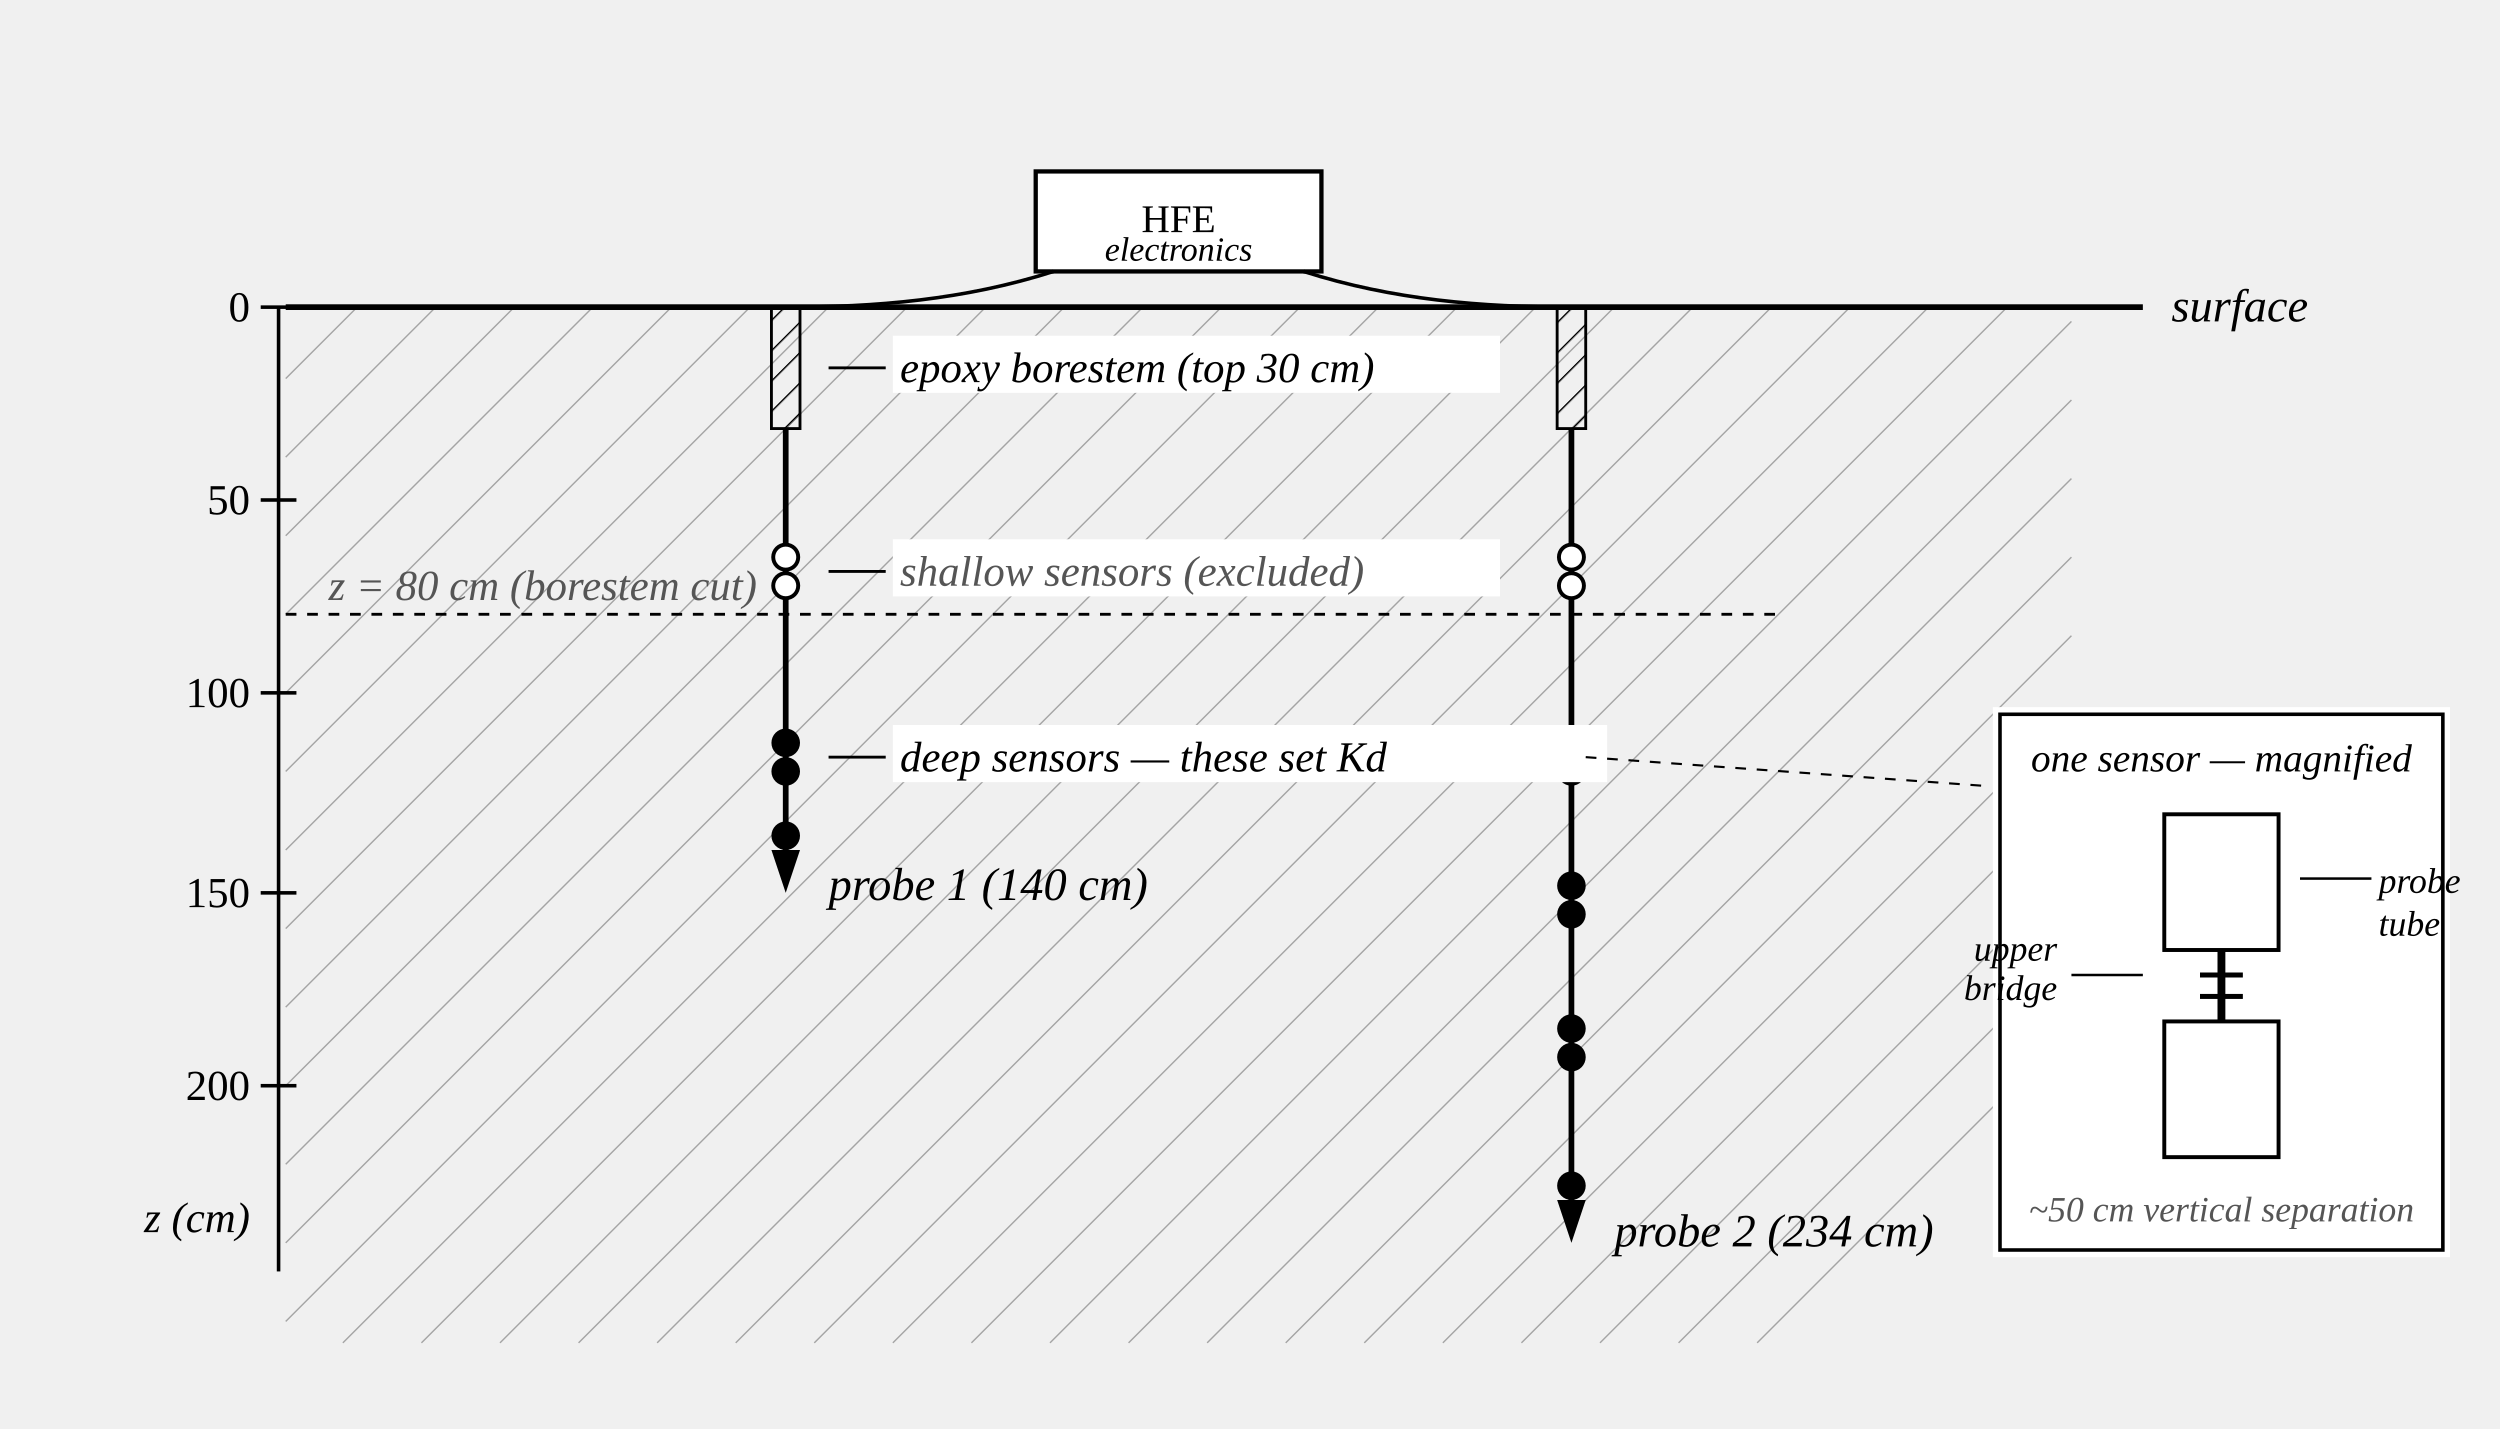
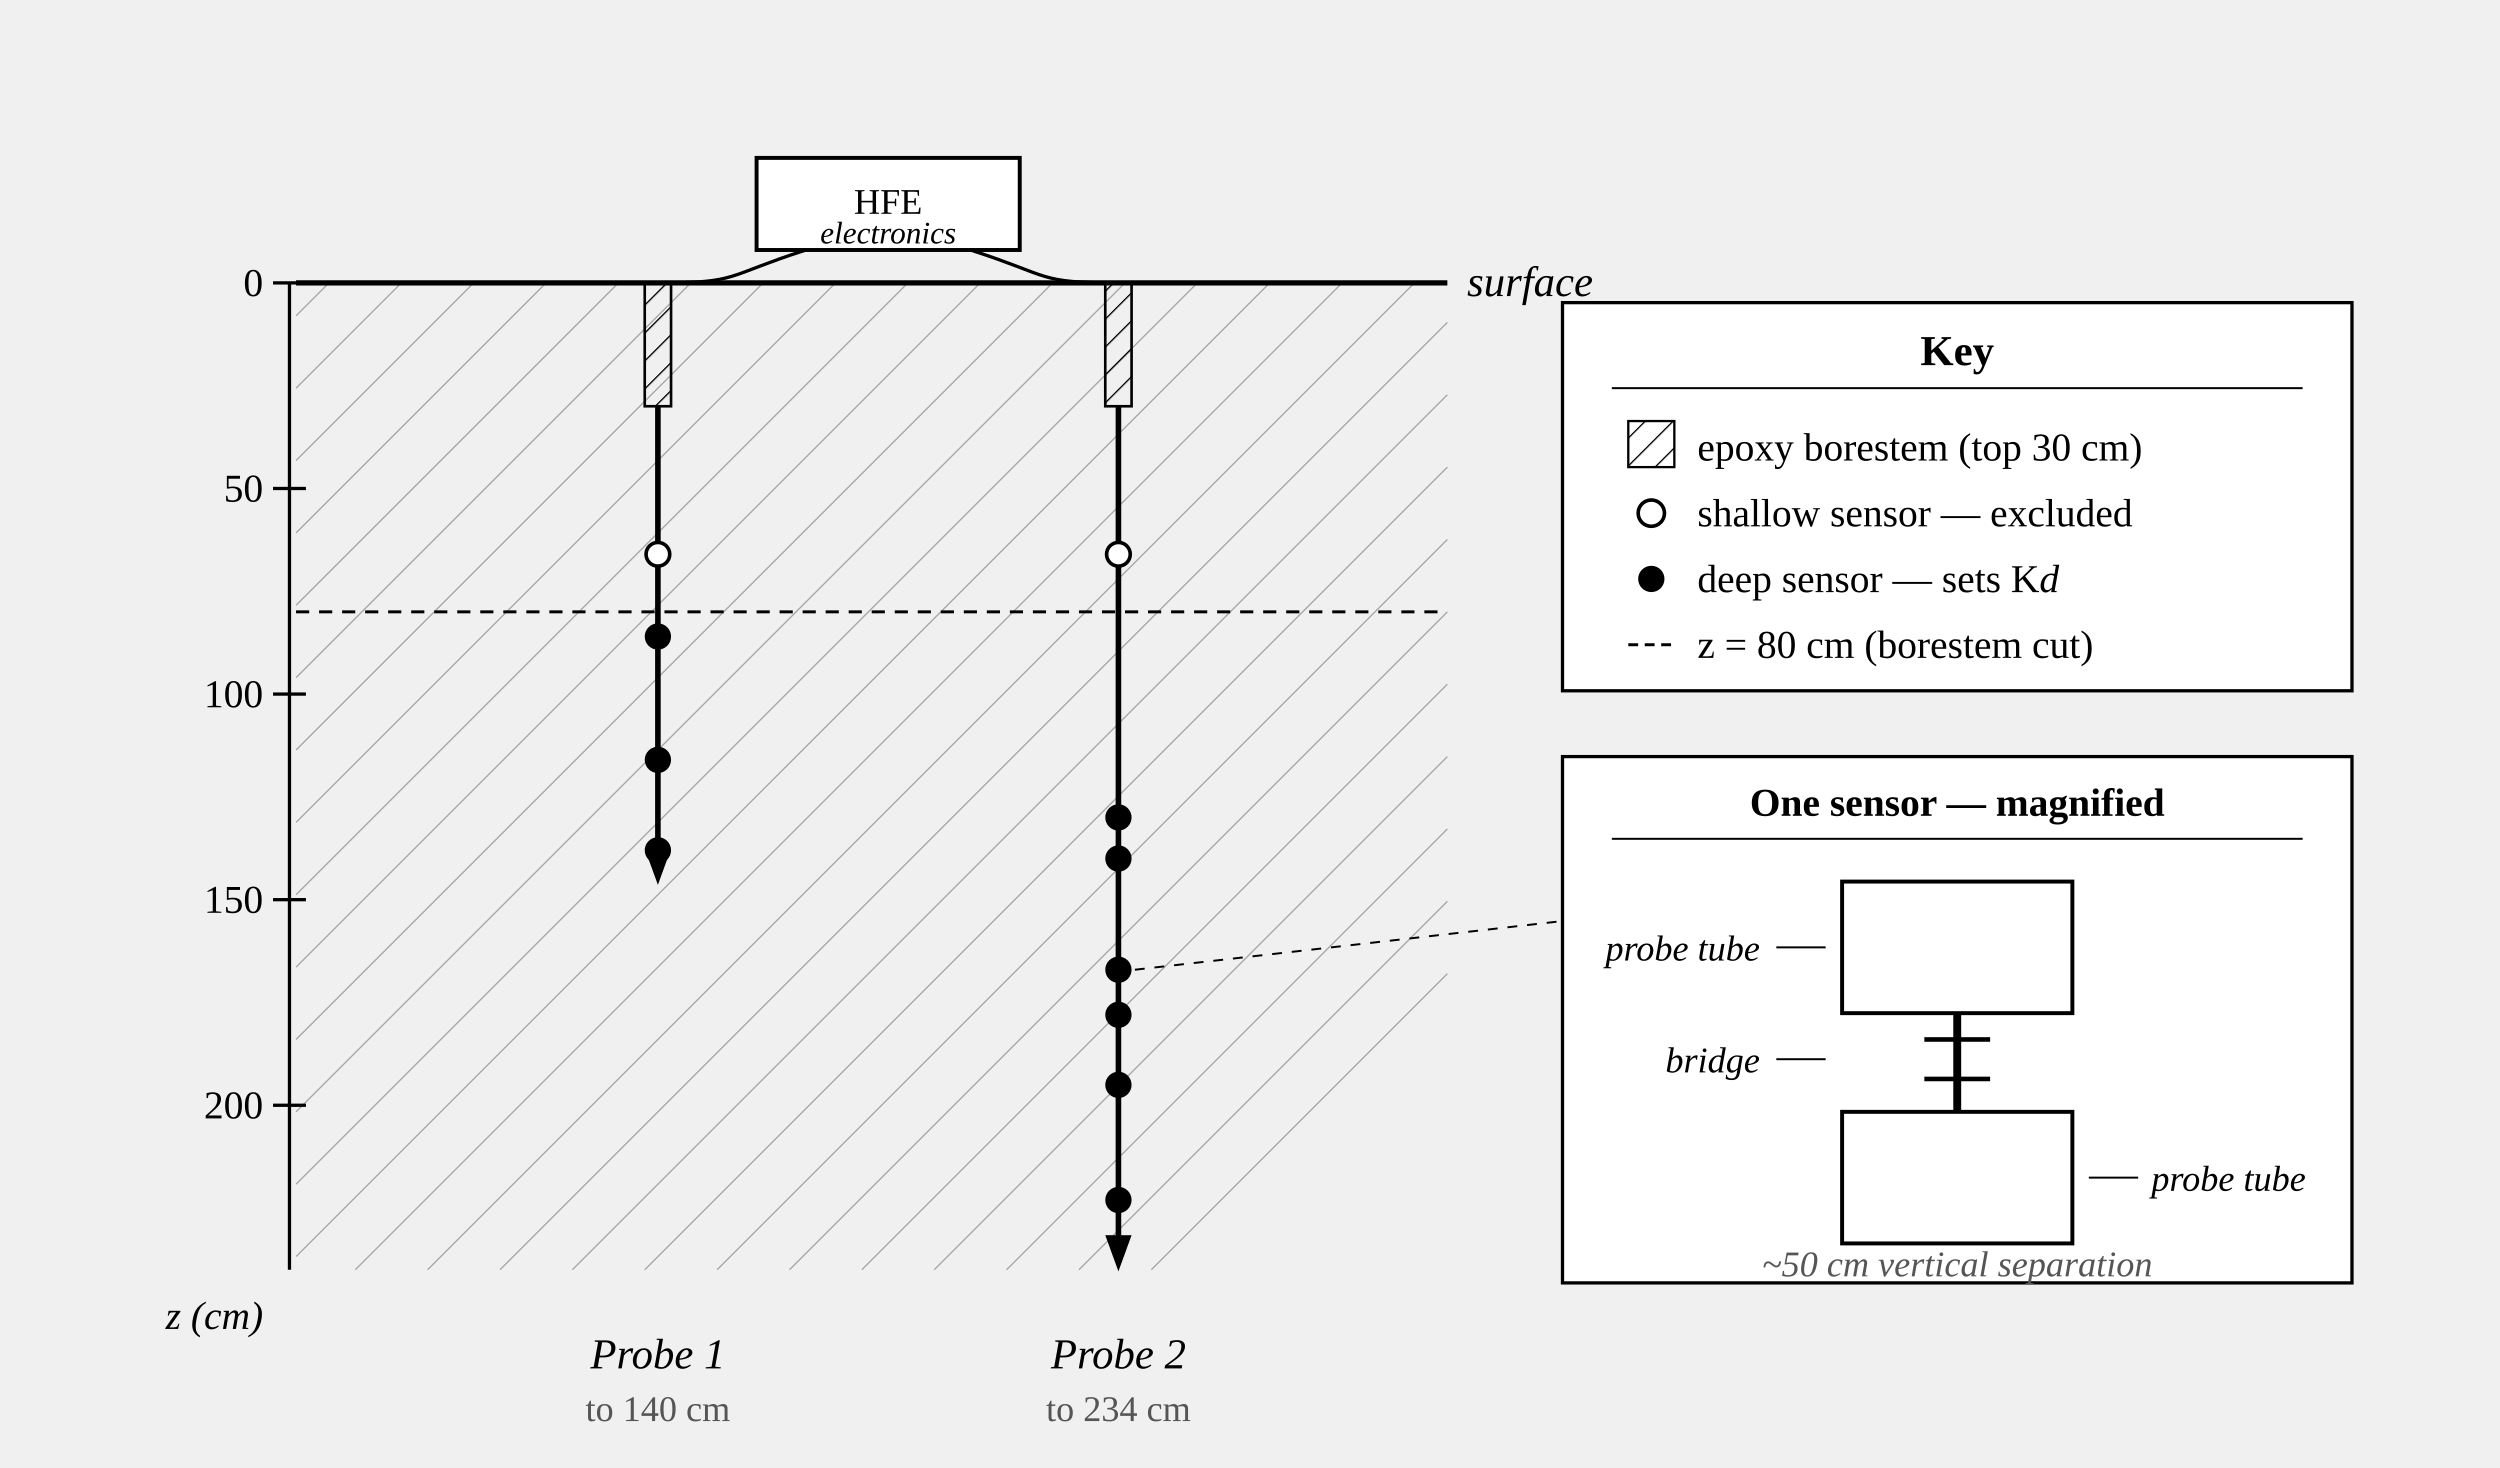
- <svg xmlns="http://www.w3.org/2000/svg" viewBox="0 0 700 400" font-family="Georgia, 'Times New Roman', serif">
+ <svg xmlns="http://www.w3.org/2000/svg" viewBox="0 0 760 446" font-family="Georgia, 'Times New Roman', serif">
  <defs>
    <pattern id="borestem" patternUnits="userSpaceOnUse" width="6" height="6" patternTransform="rotate(45)">
      <line x1="0" y1="0" x2="0" y2="6" stroke="#000" stroke-width="0.8" />
    </pattern>
  </defs>
-   <line x1="100" y1="86" x2="80" y2="106" stroke="#000" stroke-width="0.4" opacity="0.32" />
-   <line x1="122" y1="86" x2="80" y2="128" stroke="#000" stroke-width="0.4" opacity="0.32" />
-   <line x1="144" y1="86" x2="80" y2="150" stroke="#000" stroke-width="0.4" opacity="0.32" />
-   <line x1="166" y1="86" x2="80" y2="172" stroke="#000" stroke-width="0.4" opacity="0.32" />
-   <line x1="188" y1="86" x2="80" y2="194" stroke="#000" stroke-width="0.4" opacity="0.32" />
-   <line x1="210" y1="86" x2="80" y2="216" stroke="#000" stroke-width="0.4" opacity="0.32" />
-   <line x1="232" y1="86" x2="80" y2="238" stroke="#000" stroke-width="0.4" opacity="0.32" />
-   <line x1="254" y1="86" x2="80" y2="260" stroke="#000" stroke-width="0.4" opacity="0.32" />
-   <line x1="276" y1="86" x2="80" y2="282" stroke="#000" stroke-width="0.4" opacity="0.32" />
-   <line x1="298" y1="86" x2="80" y2="304" stroke="#000" stroke-width="0.4" opacity="0.32" />
-   <line x1="320" y1="86" x2="80" y2="326" stroke="#000" stroke-width="0.4" opacity="0.32" />
-   <line x1="342" y1="86" x2="80" y2="348" stroke="#000" stroke-width="0.4" opacity="0.32" />
-   <line x1="364" y1="86" x2="80" y2="370" stroke="#000" stroke-width="0.4" opacity="0.32" />
-   <line x1="386" y1="86" x2="96" y2="376" stroke="#000" stroke-width="0.4" opacity="0.32" />
-   <line x1="408" y1="86" x2="118" y2="376" stroke="#000" stroke-width="0.4" opacity="0.32" />
-   <line x1="430" y1="86" x2="140" y2="376" stroke="#000" stroke-width="0.4" opacity="0.32" />
-   <line x1="452" y1="86" x2="162" y2="376" stroke="#000" stroke-width="0.4" opacity="0.32" />
-   <line x1="474" y1="86" x2="184" y2="376" stroke="#000" stroke-width="0.4" opacity="0.32" />
-   <line x1="496" y1="86" x2="206" y2="376" stroke="#000" stroke-width="0.4" opacity="0.32" />
-   <line x1="518" y1="86" x2="228" y2="376" stroke="#000" stroke-width="0.4" opacity="0.32" />
-   <line x1="540" y1="86" x2="250" y2="376" stroke="#000" stroke-width="0.4" opacity="0.32" />
-   <line x1="562" y1="86" x2="272" y2="376" stroke="#000" stroke-width="0.4" opacity="0.32" />
-   <line x1="580" y1="90" x2="294" y2="376" stroke="#000" stroke-width="0.4" opacity="0.32" />
-   <line x1="580" y1="112" x2="316" y2="376" stroke="#000" stroke-width="0.4" opacity="0.32" />
-   <line x1="580" y1="134" x2="338" y2="376" stroke="#000" stroke-width="0.4" opacity="0.32" />
-   <line x1="580" y1="156" x2="360" y2="376" stroke="#000" stroke-width="0.4" opacity="0.32" />
-   <line x1="580" y1="178" x2="382" y2="376" stroke="#000" stroke-width="0.4" opacity="0.32" />
-   <line x1="580" y1="200" x2="404" y2="376" stroke="#000" stroke-width="0.4" opacity="0.32" />
-   <line x1="580" y1="222" x2="426" y2="376" stroke="#000" stroke-width="0.4" opacity="0.32" />
-   <line x1="580" y1="244" x2="448" y2="376" stroke="#000" stroke-width="0.4" opacity="0.32" />
-   <line x1="580" y1="266" x2="470" y2="376" stroke="#000" stroke-width="0.4" opacity="0.32" />
-   <line x1="580" y1="288" x2="492" y2="376" stroke="#000" stroke-width="0.4" opacity="0.32" />
-   <line x1="80" y1="86" x2="600" y2="86" stroke="#000" stroke-width="1.6" />
-   <text x="608" y="90" font-size="13" font-style="italic" fill="#000">surface</text>
-   <rect x="290" y="48" width="80" height="28" fill="#FFFFFF" stroke="#000" stroke-width="1.2" />
-   <text x="330" y="65" font-size="11" fill="#000" text-anchor="middle">HFE</text>
-   <text x="330" y="73" font-size="9.5" fill="#000" text-anchor="middle" font-style="italic">electronics</text>
-   <path d="M295,76 C 270,84 245,86 220,86" fill="none" stroke="#000" stroke-width="1" />
-   <path d="M365,76 C 390,84 415,86 440,86" fill="none" stroke="#000" stroke-width="1" />
-   <line x1="78" y1="86" x2="78" y2="356" stroke="#000" stroke-width="1" />
+   <line x1="100" y1="86" x2="90" y2="96" stroke="#000" stroke-width="0.4" opacity="0.32" />
+   <line x1="122" y1="86" x2="90" y2="118" stroke="#000" stroke-width="0.4" opacity="0.32" />
+   <line x1="144" y1="86" x2="90" y2="140" stroke="#000" stroke-width="0.4" opacity="0.32" />
+   <line x1="166" y1="86" x2="90" y2="162" stroke="#000" stroke-width="0.4" opacity="0.32" />
+   <line x1="188" y1="86" x2="90" y2="184" stroke="#000" stroke-width="0.4" opacity="0.32" />
+   <line x1="210" y1="86" x2="90" y2="206" stroke="#000" stroke-width="0.4" opacity="0.32" />
+   <line x1="232" y1="86" x2="90" y2="228" stroke="#000" stroke-width="0.4" opacity="0.32" />
+   <line x1="254" y1="86" x2="90" y2="250" stroke="#000" stroke-width="0.4" opacity="0.32" />
+   <line x1="276" y1="86" x2="90" y2="272" stroke="#000" stroke-width="0.4" opacity="0.32" />
+   <line x1="298" y1="86" x2="90" y2="294" stroke="#000" stroke-width="0.4" opacity="0.32" />
+   <line x1="320" y1="86" x2="90" y2="316" stroke="#000" stroke-width="0.4" opacity="0.32" />
+   <line x1="342" y1="86" x2="90" y2="338" stroke="#000" stroke-width="0.4" opacity="0.32" />
+   <line x1="364" y1="86" x2="90" y2="360" stroke="#000" stroke-width="0.4" opacity="0.32" />
+   <line x1="386" y1="86" x2="90" y2="382" stroke="#000" stroke-width="0.4" opacity="0.32" />
+   <line x1="408" y1="86" x2="108" y2="386" stroke="#000" stroke-width="0.4" opacity="0.32" />
+   <line x1="430" y1="86" x2="130" y2="386" stroke="#000" stroke-width="0.4" opacity="0.32" />
+   <line x1="440" y1="98" x2="152" y2="386" stroke="#000" stroke-width="0.4" opacity="0.32" />
+   <line x1="440" y1="120" x2="174" y2="386" stroke="#000" stroke-width="0.4" opacity="0.32" />
+   <line x1="440" y1="142" x2="196" y2="386" stroke="#000" stroke-width="0.4" opacity="0.32" />
+   <line x1="440" y1="164" x2="218" y2="386" stroke="#000" stroke-width="0.4" opacity="0.32" />
+   <line x1="440" y1="186" x2="240" y2="386" stroke="#000" stroke-width="0.4" opacity="0.32" />
+   <line x1="440" y1="208" x2="262" y2="386" stroke="#000" stroke-width="0.4" opacity="0.32" />
+   <line x1="440" y1="230" x2="284" y2="386" stroke="#000" stroke-width="0.4" opacity="0.32" />
+   <line x1="440" y1="252" x2="306" y2="386" stroke="#000" stroke-width="0.4" opacity="0.32" />
+   <line x1="440" y1="274" x2="328" y2="386" stroke="#000" stroke-width="0.4" opacity="0.32" />
+   <line x1="440" y1="296" x2="350" y2="386" stroke="#000" stroke-width="0.4" opacity="0.32" />
+   <line x1="90" y1="86" x2="440" y2="86" stroke="#000" stroke-width="1.6" />
+   <text x="446" y="90" font-size="13" font-style="italic" fill="#000">surface</text>
+   <rect x="230" y="48" width="80" height="28" fill="#FFFFFF" stroke="#000" stroke-width="1.2" />
+   <text x="270" y="65" font-size="11" fill="#000" text-anchor="middle">HFE</text>
+   <text x="270" y="74" font-size="9.5" fill="#000" text-anchor="middle" font-style="italic">electronics</text>
+   <path d="M245,76 C 220,84 225,86 200,86" fill="none" stroke="#000" stroke-width="1" />
+   <path d="M295,76 C 320,84 315,86 340,86" fill="none" stroke="#000" stroke-width="1" />
+   <line x1="88" y1="86" x2="88" y2="386" stroke="#000" stroke-width="1" />
  <g font-size="12" fill="#000" text-anchor="end">
-     <line x1="73" y1="86" x2="83" y2="86" stroke="#000" stroke-width="1" />
-     <text x="70" y="90">0</text>
-     <line x1="73" y1="140" x2="83" y2="140" stroke="#000" stroke-width="1" />
-     <text x="70" y="144">50</text>
-     <line x1="73" y1="194" x2="83" y2="194" stroke="#000" stroke-width="1" />
-     <text x="70" y="198">100</text>
-     <line x1="73" y1="250" x2="83" y2="250" stroke="#000" stroke-width="1" />
-     <text x="70" y="254">150</text>
-     <line x1="73" y1="304" x2="83" y2="304" stroke="#000" stroke-width="1" />
-     <text x="70" y="308">200</text>
-     <text x="70" y="345" font-style="italic">z (cm)</text>
+     <line x1="83" y1="86.0" x2="93" y2="86.0" stroke="#000" stroke-width="1" />
+     <text x="80" y="90.0">0</text>
+     <line x1="83" y1="148.5" x2="93" y2="148.5" stroke="#000" stroke-width="1" />
+     <text x="80" y="152.5">50</text>
+     <line x1="83" y1="211.0" x2="93" y2="211.0" stroke="#000" stroke-width="1" />
+     <text x="80" y="215.0">100</text>
+     <line x1="83" y1="273.5" x2="93" y2="273.5" stroke="#000" stroke-width="1" />
+     <text x="80" y="277.5">150</text>
+     <line x1="83" y1="336.0" x2="93" y2="336.0" stroke="#000" stroke-width="1" />
+     <text x="80" y="340.0">200</text>
+     <text x="80" y="404" font-style="italic">z (cm)</text>
  </g>
-   <line x1="80" y1="172" x2="500" y2="172" stroke="#000" stroke-width="0.8" stroke-dasharray="3 3" />
-   <text x="92" y="168" font-size="12" font-style="italic" fill="#555">z = 80 cm  (borestem cut)</text>
-   <g>
-     <rect x="216" y="86" width="8" height="34" fill="url(#borestem)" stroke="#000" stroke-width="0.8" />
-     <line x1="220" y1="120" x2="220" y2="240" stroke="#000" stroke-width="1.6" />
-     <polygon points="216,238 224,238 220,250" fill="#000" />
-     <circle cx="220" cy="156" r="3.5" fill="#FFF" stroke="#000" stroke-width="1.1" />
-     <circle cx="220" cy="164" r="3.5" fill="#FFF" stroke="#000" stroke-width="1.1" />
-     <circle cx="220" cy="208" r="4" fill="#000" />
-     <circle cx="220" cy="216" r="4" fill="#000" />
-     <circle cx="220" cy="234" r="4" fill="#000" />
-     <text x="232" y="252" font-size="13" font-style="italic" fill="#000">probe 1  (140 cm)</text>
-   </g>
-   <g>
-     <rect x="436" y="86" width="8" height="34" fill="url(#borestem)" stroke="#000" stroke-width="0.8" />
-     <line x1="440" y1="120" x2="440" y2="338" stroke="#000" stroke-width="1.6" />
-     <polygon points="436,336 444,336 440,348" fill="#000" />
-     <circle cx="440" cy="156" r="3.5" fill="#FFF" stroke="#000" stroke-width="1.1" />
-     <circle cx="440" cy="164" r="3.5" fill="#FFF" stroke="#000" stroke-width="1.1" />
-     <circle cx="440" cy="208" r="4" fill="#000" />
-     <circle cx="440" cy="216" r="4" fill="#000" />
-     <circle cx="440" cy="248" r="4" fill="#000" />
-     <circle cx="440" cy="256" r="4" fill="#000" />
-     <circle cx="440" cy="288" r="4" fill="#000" />
-     <circle cx="440" cy="296" r="4" fill="#000" />
-     <circle cx="440" cy="332" r="4" fill="#000" />
-     <text x="452" y="349" font-size="13" font-style="italic" fill="#000">probe 2  (234 cm)</text>
-   </g>
-   <g font-size="12" fill="#000">
-     <line x1="248" y1="103" x2="232" y2="103" stroke="#000" stroke-width="0.8" />
-     <rect x="250" y="94" width="170" height="16" fill="#FFFFFF" stroke="none" />
-     <text x="252" y="107" font-style="italic">epoxy borestem (top 30 cm)</text>
-     <line x1="248" y1="160" x2="232" y2="160" stroke="#000" stroke-width="0.8" />
-     <rect x="250" y="151" width="170" height="16" fill="#FFFFFF" stroke="none" />
-     <text x="252" y="164" font-style="italic" fill="#555">shallow sensors (excluded)</text>
-     <line x1="248" y1="212" x2="232" y2="212" stroke="#000" stroke-width="0.8" />
-     <rect x="250" y="203" width="200" height="16" fill="#FFFFFF" stroke="none" />
-     <text x="252" y="216" font-style="italic">deep sensors — these set Kd</text>
-   </g>
-   <rect x="558" y="198" width="128" height="154" fill="#FFFFFF" stroke="none" />
-   <g transform="translate(560,200)">
-     <rect x="0" y="0" width="124" height="150" fill="#FFFFFF" stroke="#000" stroke-width="1" />
-     <text x="62" y="16" font-size="11" font-style="italic" fill="#000" text-anchor="middle">one sensor — magnified</text>
-     <rect x="46" y="28" width="32" height="38" fill="#FFFFFF" stroke="#000" stroke-width="1.1" />
-     <rect x="46" y="86" width="32" height="38" fill="#FFFFFF" stroke="#000" stroke-width="1.1" />
-     <line x1="62" y1="66" x2="62" y2="86" stroke="#000" stroke-width="2.2" />
-     <line x1="56" y1="73" x2="68" y2="73" stroke="#000" stroke-width="1.4" />
-     <line x1="56" y1="79" x2="68" y2="79" stroke="#000" stroke-width="1.4" />
-     <line x1="40" y1="73" x2="20" y2="73" stroke="#000" stroke-width="0.7" />
-     <text x="16" y="69" font-size="10" font-style="italic" fill="#000" text-anchor="end">upper</text>
-     <text x="16" y="80" font-size="10" font-style="italic" fill="#000" text-anchor="end">bridge</text>
-     <line x1="84" y1="46" x2="104" y2="46" stroke="#000" stroke-width="0.7" />
-     <text x="106" y="50" font-size="10" font-style="italic" fill="#000">probe</text>
-     <text x="106" y="62" font-size="10" font-style="italic" fill="#000">tube</text>
-     <text x="62" y="142" font-size="10" font-style="italic" fill="#555" text-anchor="middle">~50 cm vertical separation</text>
-   </g>
-   <line x1="444" y1="212" x2="555" y2="220" stroke="#000" stroke-width="0.6" stroke-dasharray="3 3" />
+   <line x1="90" y1="186.0" x2="440" y2="186.0" stroke="#000" stroke-width="0.9" stroke-dasharray="4 3" />
+   <rect x="196" y="86.0" width="8" height="37.5" fill="url(#borestem)" stroke="#000" stroke-width="0.8" />
+   <line x1="200" y1="123.5" x2="200" y2="261.0" stroke="#000" stroke-width="1.7" />
+   <polygon points="196,258.0 204,258.0 200,269.0" fill="#000" />
+   <circle cx="200" cy="168.5" r="3.6" fill="#FFF" stroke="#000" stroke-width="1.1" />
+   <circle cx="200" cy="193.5" r="4" fill="#000" />
+   <circle cx="200" cy="231.0" r="4" fill="#000" />
+   <circle cx="200" cy="258.5" r="4" fill="#000" />
+   <text x="200" y="416" font-size="13" font-style="italic" fill="#000" text-anchor="middle">Probe 1</text>
+   <text x="200" y="432" font-size="11" fill="#555" text-anchor="middle">to 140 cm</text>
+   <rect x="336" y="86.0" width="8" height="37.5" fill="url(#borestem)" stroke="#000" stroke-width="0.8" />
+   <line x1="340" y1="123.5" x2="340" y2="378.5" stroke="#000" stroke-width="1.7" />
+   <polygon points="336,375.5 344,375.5 340,386.5" fill="#000" />
+   <circle cx="340" cy="168.5" r="3.6" fill="#FFF" stroke="#000" stroke-width="1.1" />
+   <circle cx="340" cy="248.5" r="4" fill="#000" />
+   <circle cx="340" cy="261.0" r="4" fill="#000" />
+   <circle cx="340" cy="294.8" r="4" fill="#000" />
+   <circle cx="340" cy="308.5" r="4" fill="#000" />
+   <circle cx="340" cy="329.8" r="4" fill="#000" />
+   <circle cx="340" cy="364.8" r="4" fill="#000" />
+   <text x="340" y="416" font-size="13" font-style="italic" fill="#000" text-anchor="middle">Probe 2</text>
+   <text x="340" y="432" font-size="11" fill="#555" text-anchor="middle">to 234 cm</text>
+   <rect x="475" y="92" width="240" height="118" fill="#FFFFFF" stroke="#000" stroke-width="1" />
+   <text x="595" y="111" font-size="13" font-weight="700" fill="#000" text-anchor="middle">Key</text>
+   <line x1="490" y1="118" x2="700" y2="118" stroke="#000" stroke-width="0.6" />
+   <rect x="495" y="128" width="14" height="14" fill="url(#borestem)" stroke="#000" stroke-width="0.7" />
+   <text x="516" y="140" font-size="12" fill="#000">epoxy borestem (top 30 cm)</text>
+   <circle cx="502" cy="156" r="4" fill="#FFF" stroke="#000" stroke-width="1.1" />
+   <text x="516" y="160" font-size="12" fill="#000">shallow sensor — excluded</text>
+   <circle cx="502" cy="176" r="4" fill="#000" />
+   <text x="516" y="180" font-size="12" fill="#000">deep sensor — sets K<tspan font-style="italic">d</tspan>
+   </text>
+   <line x1="495" y1="196" x2="509" y2="196" stroke="#000" stroke-width="0.9" stroke-dasharray="3 2" />
+   <text x="516" y="200" font-size="12" fill="#000">z = 80 cm (borestem cut)</text>
+   <rect x="475" y="230" width="240" height="160" fill="#FFFFFF" stroke="#000" stroke-width="1" />
+   <text x="595" y="248" font-size="12" font-weight="700" fill="#000" text-anchor="middle">One sensor — magnified</text>
+   <line x1="490" y1="255" x2="700" y2="255" stroke="#000" stroke-width="0.6" />
+   <rect x="560" y="268" width="70" height="40" fill="#FFFFFF" stroke="#000" stroke-width="1.2" />
+   <rect x="560" y="338" width="70" height="40" fill="#FFFFFF" stroke="#000" stroke-width="1.2" />
+   <line x1="595" y1="308" x2="595" y2="338" stroke="#000" stroke-width="2.4" />
+   <line x1="585" y1="316" x2="605" y2="316" stroke="#000" stroke-width="1.4" />
+   <line x1="585" y1="328" x2="605" y2="328" stroke="#000" stroke-width="1.4" />
+   <line x1="555" y1="288" x2="540" y2="288" stroke="#000" stroke-width="0.6" />
+   <text x="535" y="292" font-size="11" font-style="italic" fill="#000" text-anchor="end">probe tube</text>
+   <line x1="555" y1="322" x2="540" y2="322" stroke="#000" stroke-width="0.6" />
+   <text x="535" y="326" font-size="11" font-style="italic" fill="#000" text-anchor="end">bridge</text>
+   <line x1="635" y1="358" x2="650" y2="358" stroke="#000" stroke-width="0.6" />
+   <text x="654" y="362" font-size="11" font-style="italic" fill="#000">probe tube</text>
+   <text x="595" y="388" font-size="11" font-style="italic" fill="#555" text-anchor="middle">~50 cm vertical separation</text>
+   <line x1="345" y1="294.8" x2="475" y2="280" stroke="#000" stroke-width="0.6" stroke-dasharray="3 3" />
</svg>
